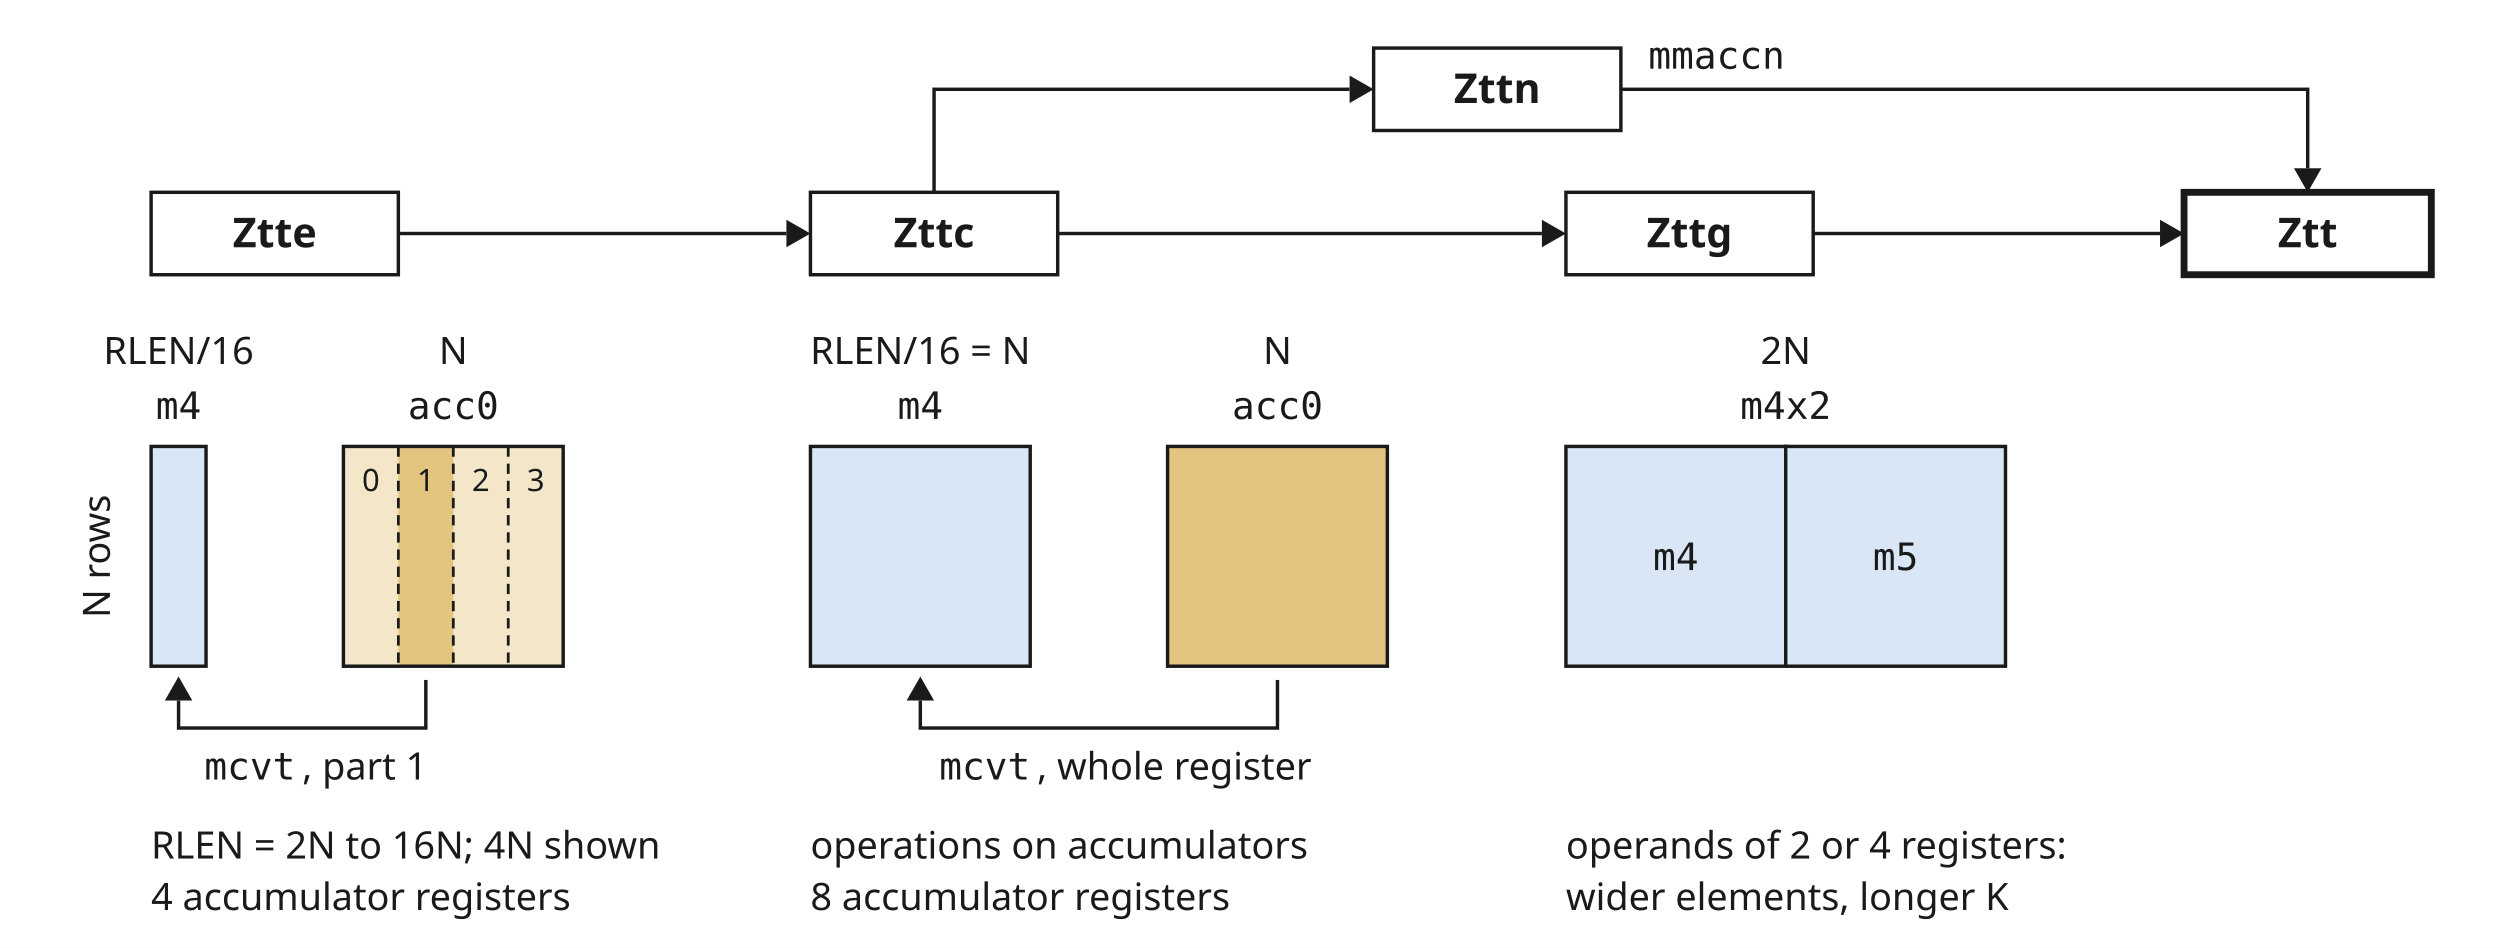
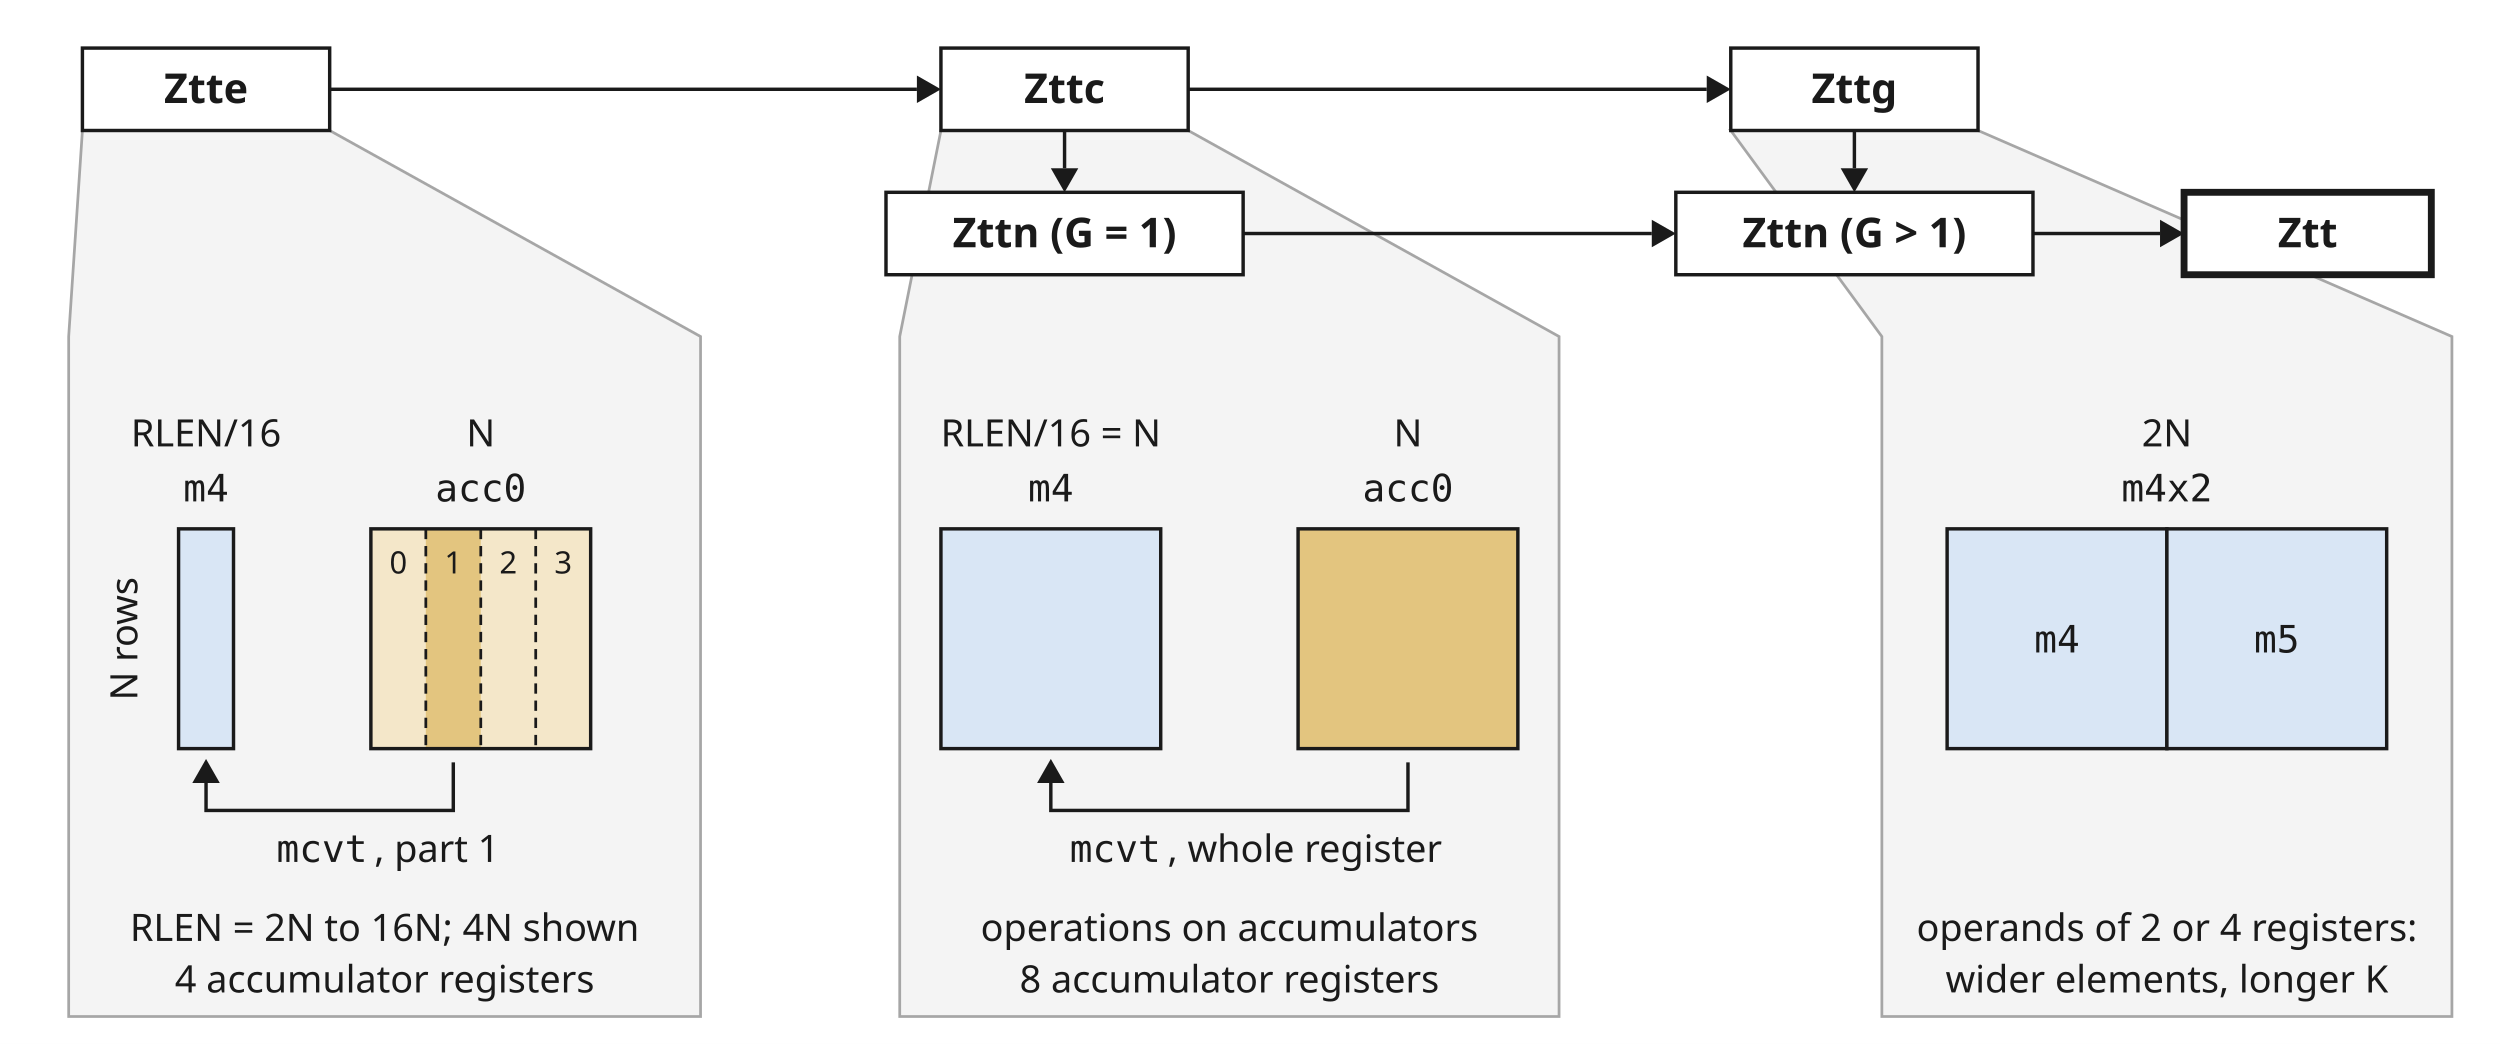
- <svg xmlns="http://www.w3.org/2000/svg" width="728" height="276" viewBox="0 0 728 276" font-family="sans-serif" font-size="11" fill="#1a1a1a">
-   <rect width="728" height="276" fill="#ffffff" />
+ <svg xmlns="http://www.w3.org/2000/svg" width="728" height="304" viewBox="0 0 728 304" font-family="sans-serif" font-size="11" fill="#1a1a1a">
+   <rect width="728" height="304" fill="#ffffff" />
+   <g fill="#f4f4f4" stroke="#a6a6a6" stroke-width="0.8">
+     <path d="M24 38L20 98V296H204V98L96 38Z" />
+     <path d="M274 38L262 98V296H454V98L346 38Z" />
+     <path d="M504 38L548 98V296H714V98L576 38Z" />
+   </g>
  <g fill="#ffffff" stroke="#1a1a1a">
-     <rect x="44" y="56" width="72" height="24" />
-     <rect x="236" y="56" width="72" height="24" />
-     <rect x="456" y="56" width="72" height="24" />
-     <rect x="400" y="14" width="72" height="24" />
+     <rect x="24" y="14" width="72" height="24" />
+     <rect x="274" y="14" width="72" height="24" />
+     <rect x="504" y="14" width="72" height="24" />
+     <rect x="258" y="56" width="104" height="24" />
+     <rect x="488" y="56" width="104" height="24" />
    <rect x="636" y="56" width="72" height="24" stroke-width="2" />
  </g>
  <g font-size="12" font-weight="bold" text-anchor="middle">
-     <text x="80" y="72">Ztte</text>
-     <text x="272" y="72">Zttc</text>
-     <text x="492" y="72">Zttg</text>
-     <text x="436" y="30">Zttn</text>
+     <text x="60" y="30">Ztte</text>
+     <text x="310" y="30">Zttc</text>
+     <text x="540" y="30">Zttg</text>
+     <text x="310" y="72">Zttn (G = 1)</text>
+     <text x="540" y="72">Zttn (G &gt; 1)</text>
    <text x="672" y="72">Ztt</text>
  </g>
-   <text x="480" y="20" font-family="monospace">mmaccn</text>
  <g stroke="#1a1a1a" fill="none">
-     <path d="M116 68H229" />
-     <path d="M308 68H449" />
-     <path d="M528 68H629" />
-     <path d="M272 56V26H393" />
-     <path d="M472 26H672V49" />
+     <path d="M96 26H267" />
+     <path d="M346 26H497" />
+     <path d="M310 38V49" />
+     <path d="M540 38V49" />
+     <path d="M362 68H481" />
+     <path d="M592 68H629" />
  </g>
-   <path d="M236 68l-7 -4v8zM456 68l-7 -4v8zM636 68l-7 -4v8zM400 26l-7 -4v8zM672 56l-4 -7h8z" />
-   <text x="52" y="106" text-anchor="middle">RLEN/16</text>
-   <text x="132" y="106" text-anchor="middle">N</text>
-   <text x="52" y="122" text-anchor="middle" font-family="monospace">m4</text>
-   <text x="132" y="122" text-anchor="middle" font-family="monospace">acc0</text>
-   <text transform="translate(32 162) rotate(-90)" text-anchor="middle">N rows</text>
-   <rect x="44" y="130" width="16" height="64" fill="#d9e6f5" stroke="#1a1a1a" />
-   <rect x="100" y="130" width="64" height="64" fill="#f4e7c9" />
-   <rect x="116" y="130" width="16" height="64" fill="#e3c57f" />
-   <rect x="100" y="130" width="64" height="64" fill="none" stroke="#1a1a1a" />
-   <path d="M116 130V194M132 130V194M148 130V194" stroke="#1a1a1a" stroke-width="0.8" stroke-dasharray="3 2" fill="none" />
-   <g font-size="9" text-anchor="middle">
-     <text x="108" y="143">0</text>
-     <text x="124" y="143">1</text>
-     <text x="140" y="143">2</text>
-     <text x="156" y="143">3</text>
+   <path d="M274 26l-7 -4v8zM504 26l-7 -4v8zM310 56l-4 -7h8zM540 56l-4 -7h8zM488 68l-7 -4v8zM636 68l-7 -4v8z" />
+   <g transform="translate(8 24)">
+     <text x="52" y="106" text-anchor="middle">RLEN/16</text>
+     <text x="132" y="106" text-anchor="middle">N</text>
+     <text x="52" y="122" text-anchor="middle" font-family="monospace">m4</text>
+     <text x="132" y="122" text-anchor="middle" font-family="monospace">acc0</text>
+     <text transform="translate(32 162) rotate(-90)" text-anchor="middle">N rows</text>
+     <rect x="44" y="130" width="16" height="64" fill="#d9e6f5" stroke="#1a1a1a" />
+     <rect x="100" y="130" width="64" height="64" fill="#f4e7c9" />
+     <rect x="116" y="130" width="16" height="64" fill="#e3c57f" />
+     <rect x="100" y="130" width="64" height="64" fill="none" stroke="#1a1a1a" />
+     <path d="M116 130V194M132 130V194M148 130V194" stroke="#1a1a1a" stroke-width="0.8" stroke-dasharray="3 2" fill="none" />
+     <g font-size="9" text-anchor="middle">
+       <text x="108" y="143">0</text>
+       <text x="124" y="143">1</text>
+       <text x="140" y="143">2</text>
+       <text x="156" y="143">3</text>
+     </g>
+     <path d="M124 198V212H52V204" stroke="#1a1a1a" fill="none" />
+     <path d="M52 197l-4 7h8z" />
+     <text x="99" y="227" text-anchor="end" font-family="monospace">mcvt</text>
+     <text x="101" y="227">, part 1</text>
+     <text x="104" y="250" text-anchor="middle">RLEN = 2N to 16N; 4N shown</text>
+     <text x="104" y="265" text-anchor="middle">4 accumulator registers</text>
  </g>
-   <path d="M124 198V212H52V204" stroke="#1a1a1a" fill="none" />
-   <path d="M52 197l-4 7h8z" />
-   <text x="86" y="227" text-anchor="end" font-family="monospace">mcvt</text>
-   <text x="88" y="227">, part 1</text>
-   <text x="44" y="250">RLEN = 2N to 16N; 4N shown</text>
-   <text x="44" y="265">4 accumulator registers</text>
-   <text x="268" y="106" text-anchor="middle">RLEN/16 = N</text>
-   <text x="372" y="106" text-anchor="middle">N</text>
-   <text x="268" y="122" text-anchor="middle" font-family="monospace">m4</text>
-   <text x="372" y="122" text-anchor="middle" font-family="monospace">acc0</text>
-   <rect x="236" y="130" width="64" height="64" fill="#d9e6f5" stroke="#1a1a1a" />
-   <rect x="340" y="130" width="64" height="64" fill="#e3c57f" stroke="#1a1a1a" />
-   <path d="M372 198V212H268V204" stroke="#1a1a1a" fill="none" />
-   <path d="M268 197l-4 7h8z" />
-   <text x="300" y="227" text-anchor="end" font-family="monospace">mcvt</text>
-   <text x="302" y="227">, whole register</text>
-   <text x="236" y="250">operations on accumulators</text>
-   <text x="236" y="265">8 accumulator registers</text>
-   <text x="520" y="106" text-anchor="middle">2N</text>
-   <text x="520" y="122" text-anchor="middle" font-family="monospace">m4x2</text>
-   <rect x="456" y="130" width="64" height="64" fill="#d9e6f5" stroke="#1a1a1a" />
-   <rect x="520" y="130" width="64" height="64" fill="#d9e6f5" stroke="#1a1a1a" />
-   <text x="488" y="166" text-anchor="middle" font-family="monospace">m4</text>
-   <text x="552" y="166" text-anchor="middle" font-family="monospace">m5</text>
-   <text x="456" y="250">operands of 2 or 4 registers:</text>
-   <text x="456" y="265">wider elements, longer K</text>
+   <g transform="translate(38 24)">
+     <text x="268" y="106" text-anchor="middle">RLEN/16 = N</text>
+     <text x="372" y="106" text-anchor="middle">N</text>
+     <text x="268" y="122" text-anchor="middle" font-family="monospace">m4</text>
+     <text x="372" y="122" text-anchor="middle" font-family="monospace">acc0</text>
+     <rect x="236" y="130" width="64" height="64" fill="#d9e6f5" stroke="#1a1a1a" />
+     <rect x="340" y="130" width="64" height="64" fill="#e3c57f" stroke="#1a1a1a" />
+     <path d="M372 198V212H268V204" stroke="#1a1a1a" fill="none" />
+     <path d="M268 197l-4 7h8z" />
+     <text x="300" y="227" text-anchor="end" font-family="monospace">mcvt</text>
+     <text x="302" y="227">, whole register</text>
+     <text x="320" y="250" text-anchor="middle">operations on accumulators</text>
+     <text x="320" y="265" text-anchor="middle">8 accumulator registers</text>
+   </g>
+   <g transform="translate(111 24)">
+     <text x="520" y="106" text-anchor="middle">2N</text>
+     <text x="520" y="122" text-anchor="middle" font-family="monospace">m4x2</text>
+     <rect x="456" y="130" width="64" height="64" fill="#d9e6f5" stroke="#1a1a1a" />
+     <rect x="520" y="130" width="64" height="64" fill="#d9e6f5" stroke="#1a1a1a" />
+     <text x="488" y="166" text-anchor="middle" font-family="monospace">m4</text>
+     <text x="552" y="166" text-anchor="middle" font-family="monospace">m5</text>
+     <text x="520" y="250" text-anchor="middle">operands of 2 or 4 registers:</text>
+     <text x="520" y="265" text-anchor="middle">wider elements, longer K</text>
+   </g>
</svg>
